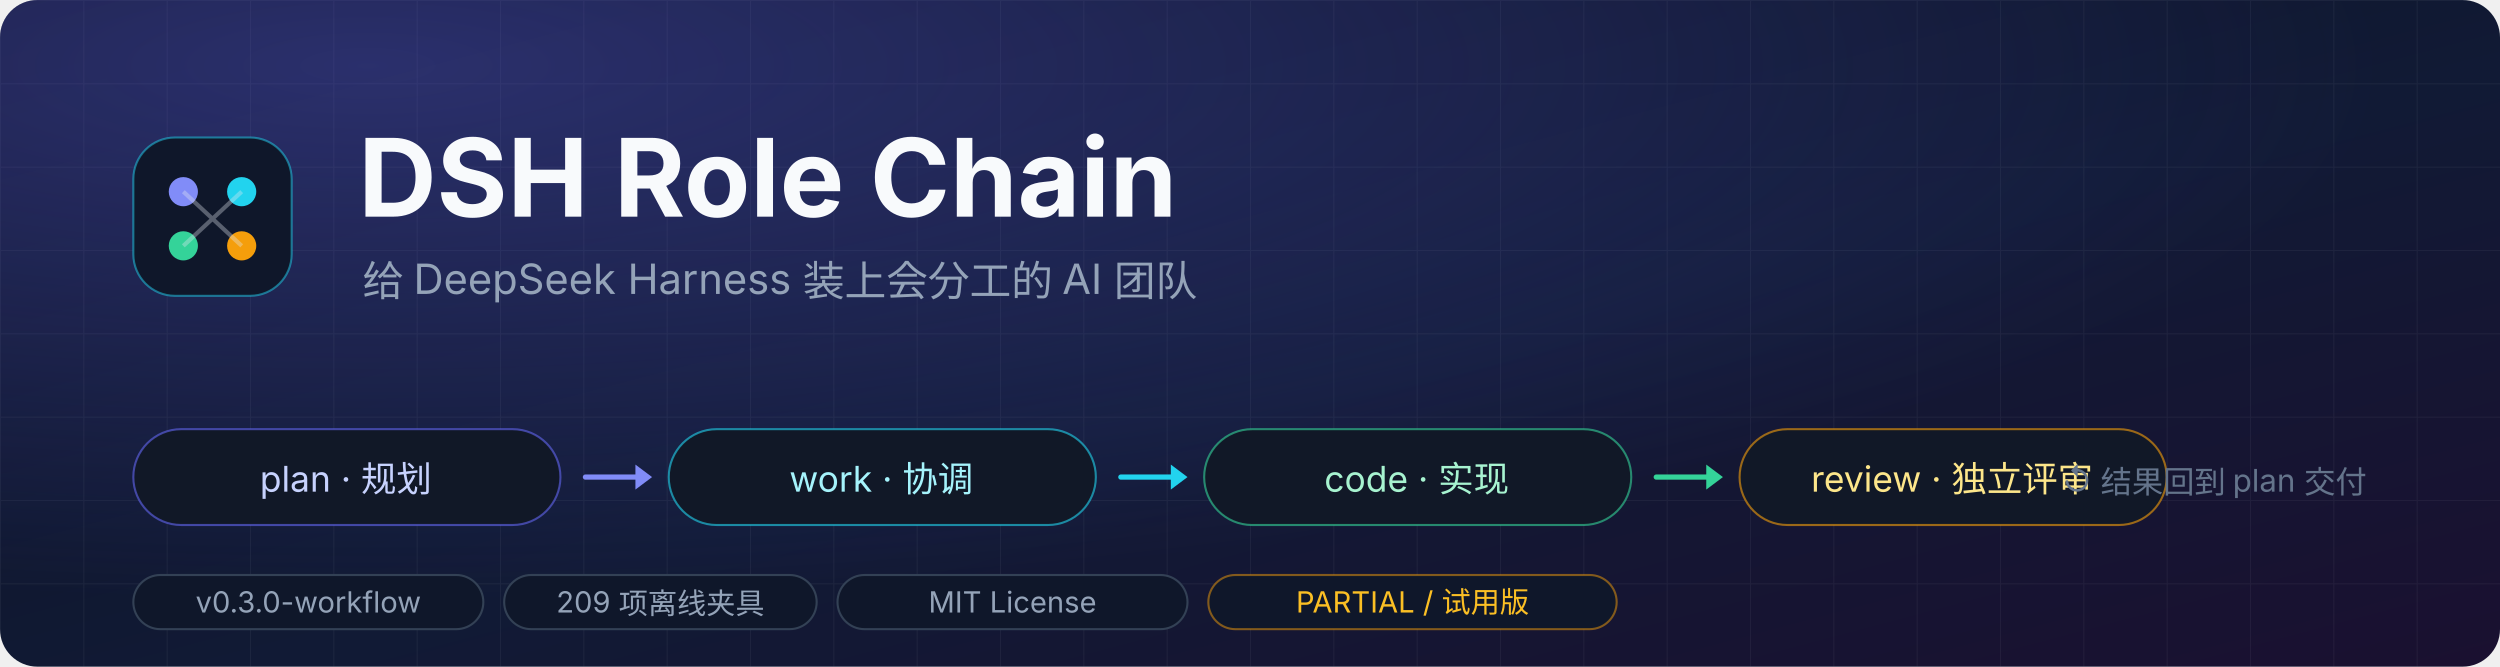
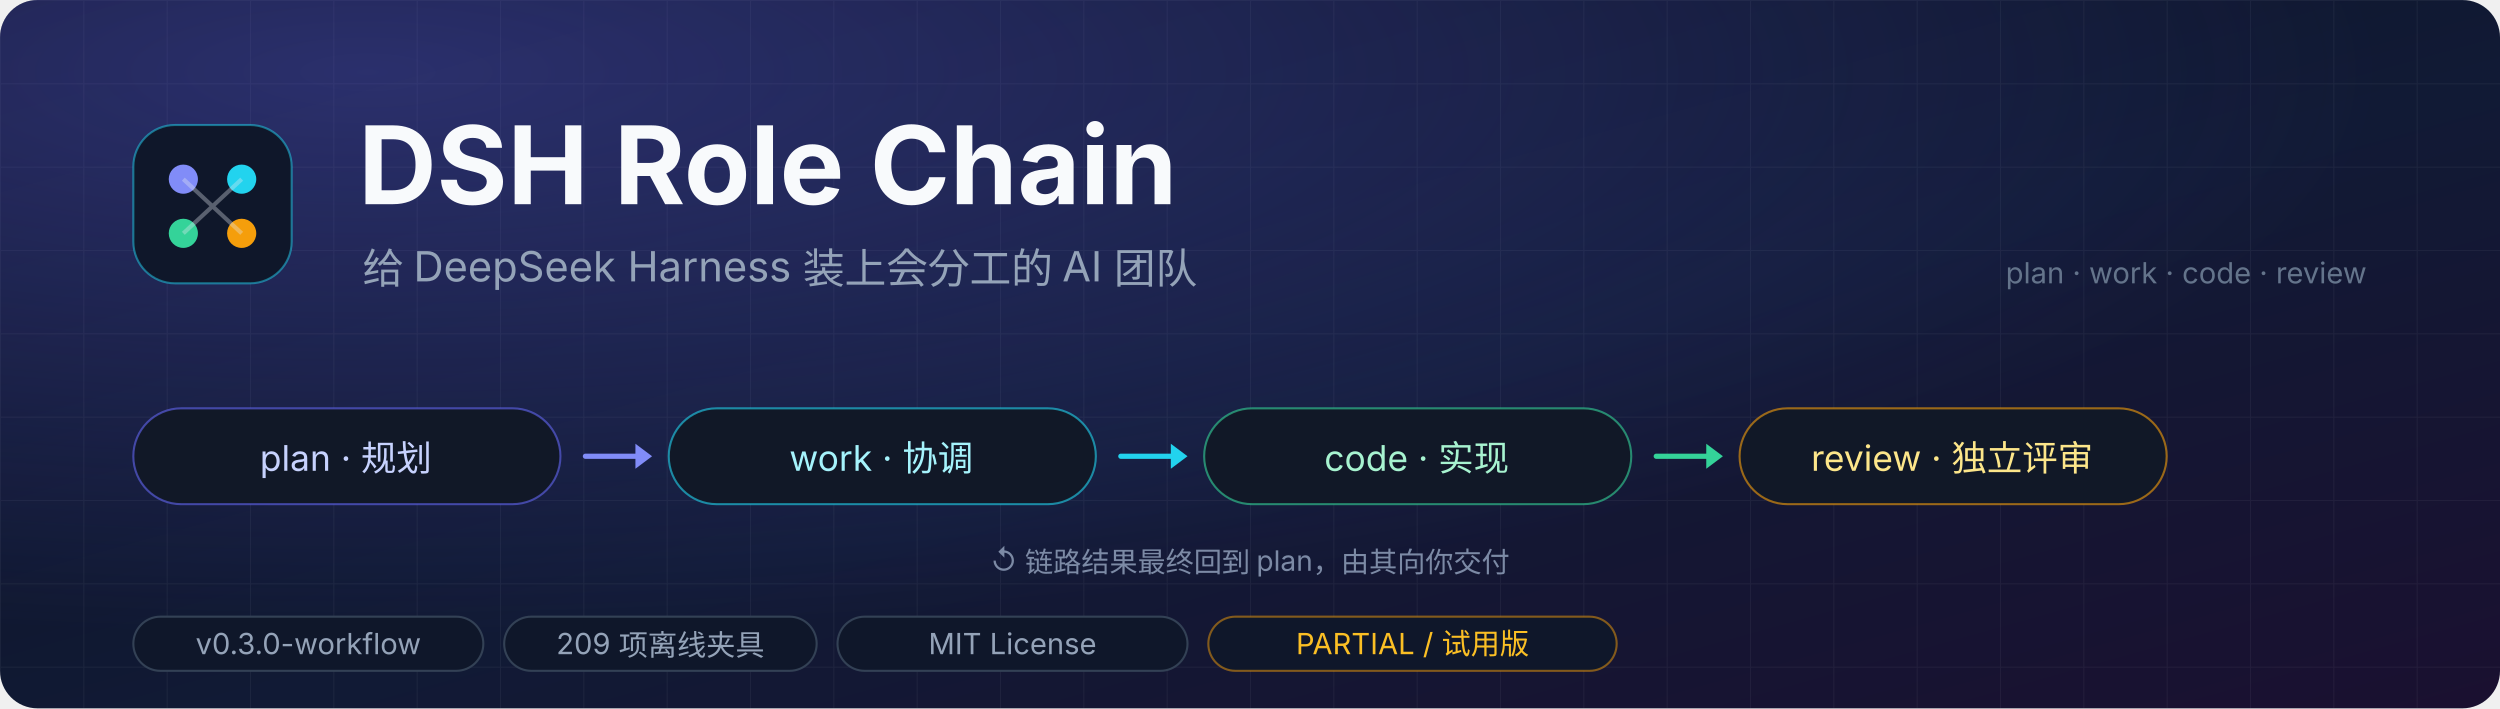
- <svg xmlns="http://www.w3.org/2000/svg" width="1200" height="320" viewBox="0 0 1200 320" role="img" aria-label="DSH Role Chain">
+ <svg xmlns="http://www.w3.org/2000/svg" width="1200" height="340" viewBox="0 0 1200 340" role="img" aria-label="DSH Role Chain">
  <defs>
    <linearGradient id="bg" x1="0" y1="0" x2="1" y2="1">
      <stop offset="0" stop-color="#0b1020" />
      <stop offset="0.55" stop-color="#111a35" />
      <stop offset="1" stop-color="#1a1030" />
-     </linearGradient>
-     <linearGradient id="accent" x1="0" y1="0" x2="1" y2="0">
-       <stop offset="0" stop-color="#818cf8" />
-       <stop offset="0.5" stop-color="#22d3ee" />
-       <stop offset="1" stop-color="#34d399" />
    </linearGradient>
    <radialGradient id="glow" cx="0.15" cy="0.1" r="0.8">
      <stop offset="0" stop-color="#6366f1" stop-opacity="0.35" />
      <stop offset="1" stop-color="#6366f1" stop-opacity="0" />
    </radialGradient>
    <pattern id="grid" width="40" height="40" patternUnits="userSpaceOnUse">
      <path d="M40 0H0V40" fill="none" stroke="#ffffff" stroke-opacity="0.05" stroke-width="1" />
    </pattern>
  </defs>
-   <rect width="1200" height="320" rx="18" fill="url(#bg)" />
-   <rect width="1200" height="320" rx="18" fill="url(#grid)" />
-   <rect width="1200" height="320" rx="18" fill="url(#glow)" />
-   <g transform="translate(64,66)">
+   <rect width="1200" height="340" rx="18" fill="url(#bg)" />
+   <rect width="1200" height="340" rx="18" fill="url(#grid)" />
+   <rect width="1200" height="340" rx="18" fill="url(#glow)" />
+   <g transform="translate(64,60)">
    <rect x="0" y="0" width="76" height="76" rx="20" fill="#0f172a" stroke="#22d3ee" stroke-opacity="0.5" />
    <circle cx="24" cy="26" r="7" fill="#818cf8" />
    <circle cx="52" cy="26" r="7" fill="#22d3ee" />
    <circle cx="24" cy="52" r="7" fill="#34d399" />
    <circle cx="52" cy="52" r="7" fill="#f59e0b" />
    <path d="M24 26 L52 52 M52 26 L24 52" stroke="#e2e8f0" stroke-opacity="0.35" stroke-width="2" />
  </g>
-   <text x="172" y="104" font-family="-apple-system, BlinkMacSystemFont, 'Segoe UI', 'PingFang SC', 'Microsoft YaHei', sans-serif" font-size="52" font-weight="700" fill="#f8fafc">DSH Role Chain</text>
-   <text x="174" y="142" font-family="-apple-system, BlinkMacSystemFont, 'Segoe UI', 'PingFang SC', 'Microsoft YaHei', sans-serif" font-size="20" fill="#94a3b8">给 DeepSeek Harness 装上会分工的 AI 团队</text>
+   <text x="172" y="98" font-family="-apple-system, BlinkMacSystemFont, 'Segoe UI', 'PingFang SC', 'Microsoft YaHei', sans-serif" font-size="52" font-weight="700" fill="#f8fafc">DSH Role Chain</text>
+   <text x="174" y="136" font-family="-apple-system, BlinkMacSystemFont, 'Segoe UI', 'PingFang SC', 'Microsoft YaHei', sans-serif" font-size="20" fill="#94a3b8">给 DeepSeek Harness 装上会分工的 AI 团队</text>
+   <text x="1136" y="136" text-anchor="end" font-family="-apple-system, BlinkMacSystemFont, 'Segoe UI', 'PingFang SC', 'Microsoft YaHei', sans-serif" font-size="14" fill="#64748b">plan · work · code · review</text>
  <g font-family="-apple-system, BlinkMacSystemFont, 'Segoe UI', 'PingFang SC', 'Microsoft YaHei', sans-serif" font-size="17">
-     <rect x="64" y="206" width="205" height="46" rx="23" fill="#111827" stroke="#6366f1" stroke-opacity="0.6" />
-     <text x="166" y="236" text-anchor="middle" fill="#c7d2fe">plan · 规划</text>
-     <path d="M281 229h28" stroke="#818cf8" stroke-width="2.5" stroke-linecap="round" />
-     <path d="M305 223l8 6-8 6z" fill="#818cf8" />
-     <rect x="321" y="206" width="205" height="46" rx="23" fill="#111827" stroke="#22d3ee" stroke-opacity="0.6" />
-     <text x="423" y="236" text-anchor="middle" fill="#a5f3fc">work · 协调</text>
-     <path d="M538 229h28" stroke="#22d3ee" stroke-width="2.5" stroke-linecap="round" />
-     <path d="M562 223l8 6-8 6z" fill="#22d3ee" />
-     <rect x="578" y="206" width="205" height="46" rx="23" fill="#111827" stroke="#34d399" stroke-opacity="0.6" />
-     <text x="680" y="236" text-anchor="middle" fill="#a7f3d0">code · 实现</text>
-     <path d="M795 229h28" stroke="#34d399" stroke-width="2.5" stroke-linecap="round" />
-     <path d="M819 223l8 6-8 6z" fill="#34d399" />
-     <rect x="835" y="206" width="205" height="46" rx="23" fill="#111827" stroke="#f59e0b" stroke-opacity="0.6" />
-     <text x="937" y="236" text-anchor="middle" fill="#fde68a">review · 独立评审</text>
+     <rect x="64" y="196" width="205" height="46" rx="23" fill="#111827" stroke="#6366f1" stroke-opacity="0.6" />
+     <text x="166" y="226" text-anchor="middle" fill="#c7d2fe">plan · 规划</text>
+     <path d="M281 219h28" stroke="#818cf8" stroke-width="2.5" stroke-linecap="round" />
+     <path d="M305 213l8 6-8 6z" fill="#818cf8" />
+     <rect x="321" y="196" width="205" height="46" rx="23" fill="#111827" stroke="#22d3ee" stroke-opacity="0.6" />
+     <text x="423" y="226" text-anchor="middle" fill="#a5f3fc">work · 协调</text>
+     <path d="M538 219h28" stroke="#22d3ee" stroke-width="2.5" stroke-linecap="round" />
+     <path d="M562 213l8 6-8 6z" fill="#22d3ee" />
+     <rect x="578" y="196" width="205" height="46" rx="23" fill="#111827" stroke="#34d399" stroke-opacity="0.6" />
+     <text x="680" y="226" text-anchor="middle" fill="#a7f3d0">code · 实现</text>
+     <path d="M795 219h28" stroke="#34d399" stroke-width="2.5" stroke-linecap="round" />
+     <path d="M819 213l8 6-8 6z" fill="#34d399" />
+     <rect x="835" y="196" width="205" height="46" rx="23" fill="#111827" stroke="#f59e0b" stroke-opacity="0.6" />
+     <text x="937" y="226" text-anchor="middle" fill="#fde68a">review · 独立评审</text>
  </g>
-   <text x="1136" y="236" text-anchor="end" font-family="-apple-system, BlinkMacSystemFont, 'Segoe UI', 'PingFang SC', 'Microsoft YaHei', sans-serif" font-size="15" fill="#64748b">↺ 结果回到 plan 交付</text>
+   <text x="600" y="274" text-anchor="middle" font-family="-apple-system, BlinkMacSystemFont, 'Segoe UI', 'PingFang SC', 'Microsoft YaHei', sans-serif" font-size="13.5" fill="#7c8aa5">↺ 链路结果最终回到 plan，由其向你交付</text>
  <g font-family="-apple-system, BlinkMacSystemFont, 'Segoe UI', 'PingFang SC', 'Microsoft YaHei', sans-serif" font-size="14">
-     <rect x="64" y="276" width="168" height="26" rx="13" fill="#0f172a" stroke="#334155" />
-     <text x="148" y="294" text-anchor="middle" fill="#94a3b8">v0.3.0-workflow</text>
-     <rect x="242" y="276" width="150" height="26" rx="13" fill="#0f172a" stroke="#334155" />
-     <text x="317" y="294" text-anchor="middle" fill="#94a3b8">209 项离线夹具</text>
-     <rect x="402" y="276" width="168" height="26" rx="13" fill="#0f172a" stroke="#334155" />
-     <text x="486" y="294" text-anchor="middle" fill="#94a3b8">MIT License</text>
-     <rect x="580" y="276" width="196" height="26" rx="13" fill="#0f172a" stroke="#f59e0b" stroke-opacity="0.5" />
-     <text x="678" y="294" text-anchor="middle" fill="#fbbf24">PARTIAL / 试用版</text>
+     <rect x="64" y="296" width="168" height="26" rx="13" fill="#0f172a" stroke="#334155" />
+     <text x="148" y="314" text-anchor="middle" fill="#94a3b8">v0.3.0-workflow</text>
+     <rect x="242" y="296" width="150" height="26" rx="13" fill="#0f172a" stroke="#334155" />
+     <text x="317" y="314" text-anchor="middle" fill="#94a3b8">209 项离线夹具</text>
+     <rect x="402" y="296" width="168" height="26" rx="13" fill="#0f172a" stroke="#334155" />
+     <text x="486" y="314" text-anchor="middle" fill="#94a3b8">MIT License</text>
+     <rect x="580" y="296" width="196" height="26" rx="13" fill="#0f172a" stroke="#f59e0b" stroke-opacity="0.5" />
+     <text x="678" y="314" text-anchor="middle" fill="#fbbf24">PARTIAL / 试用版</text>
  </g>
</svg>
